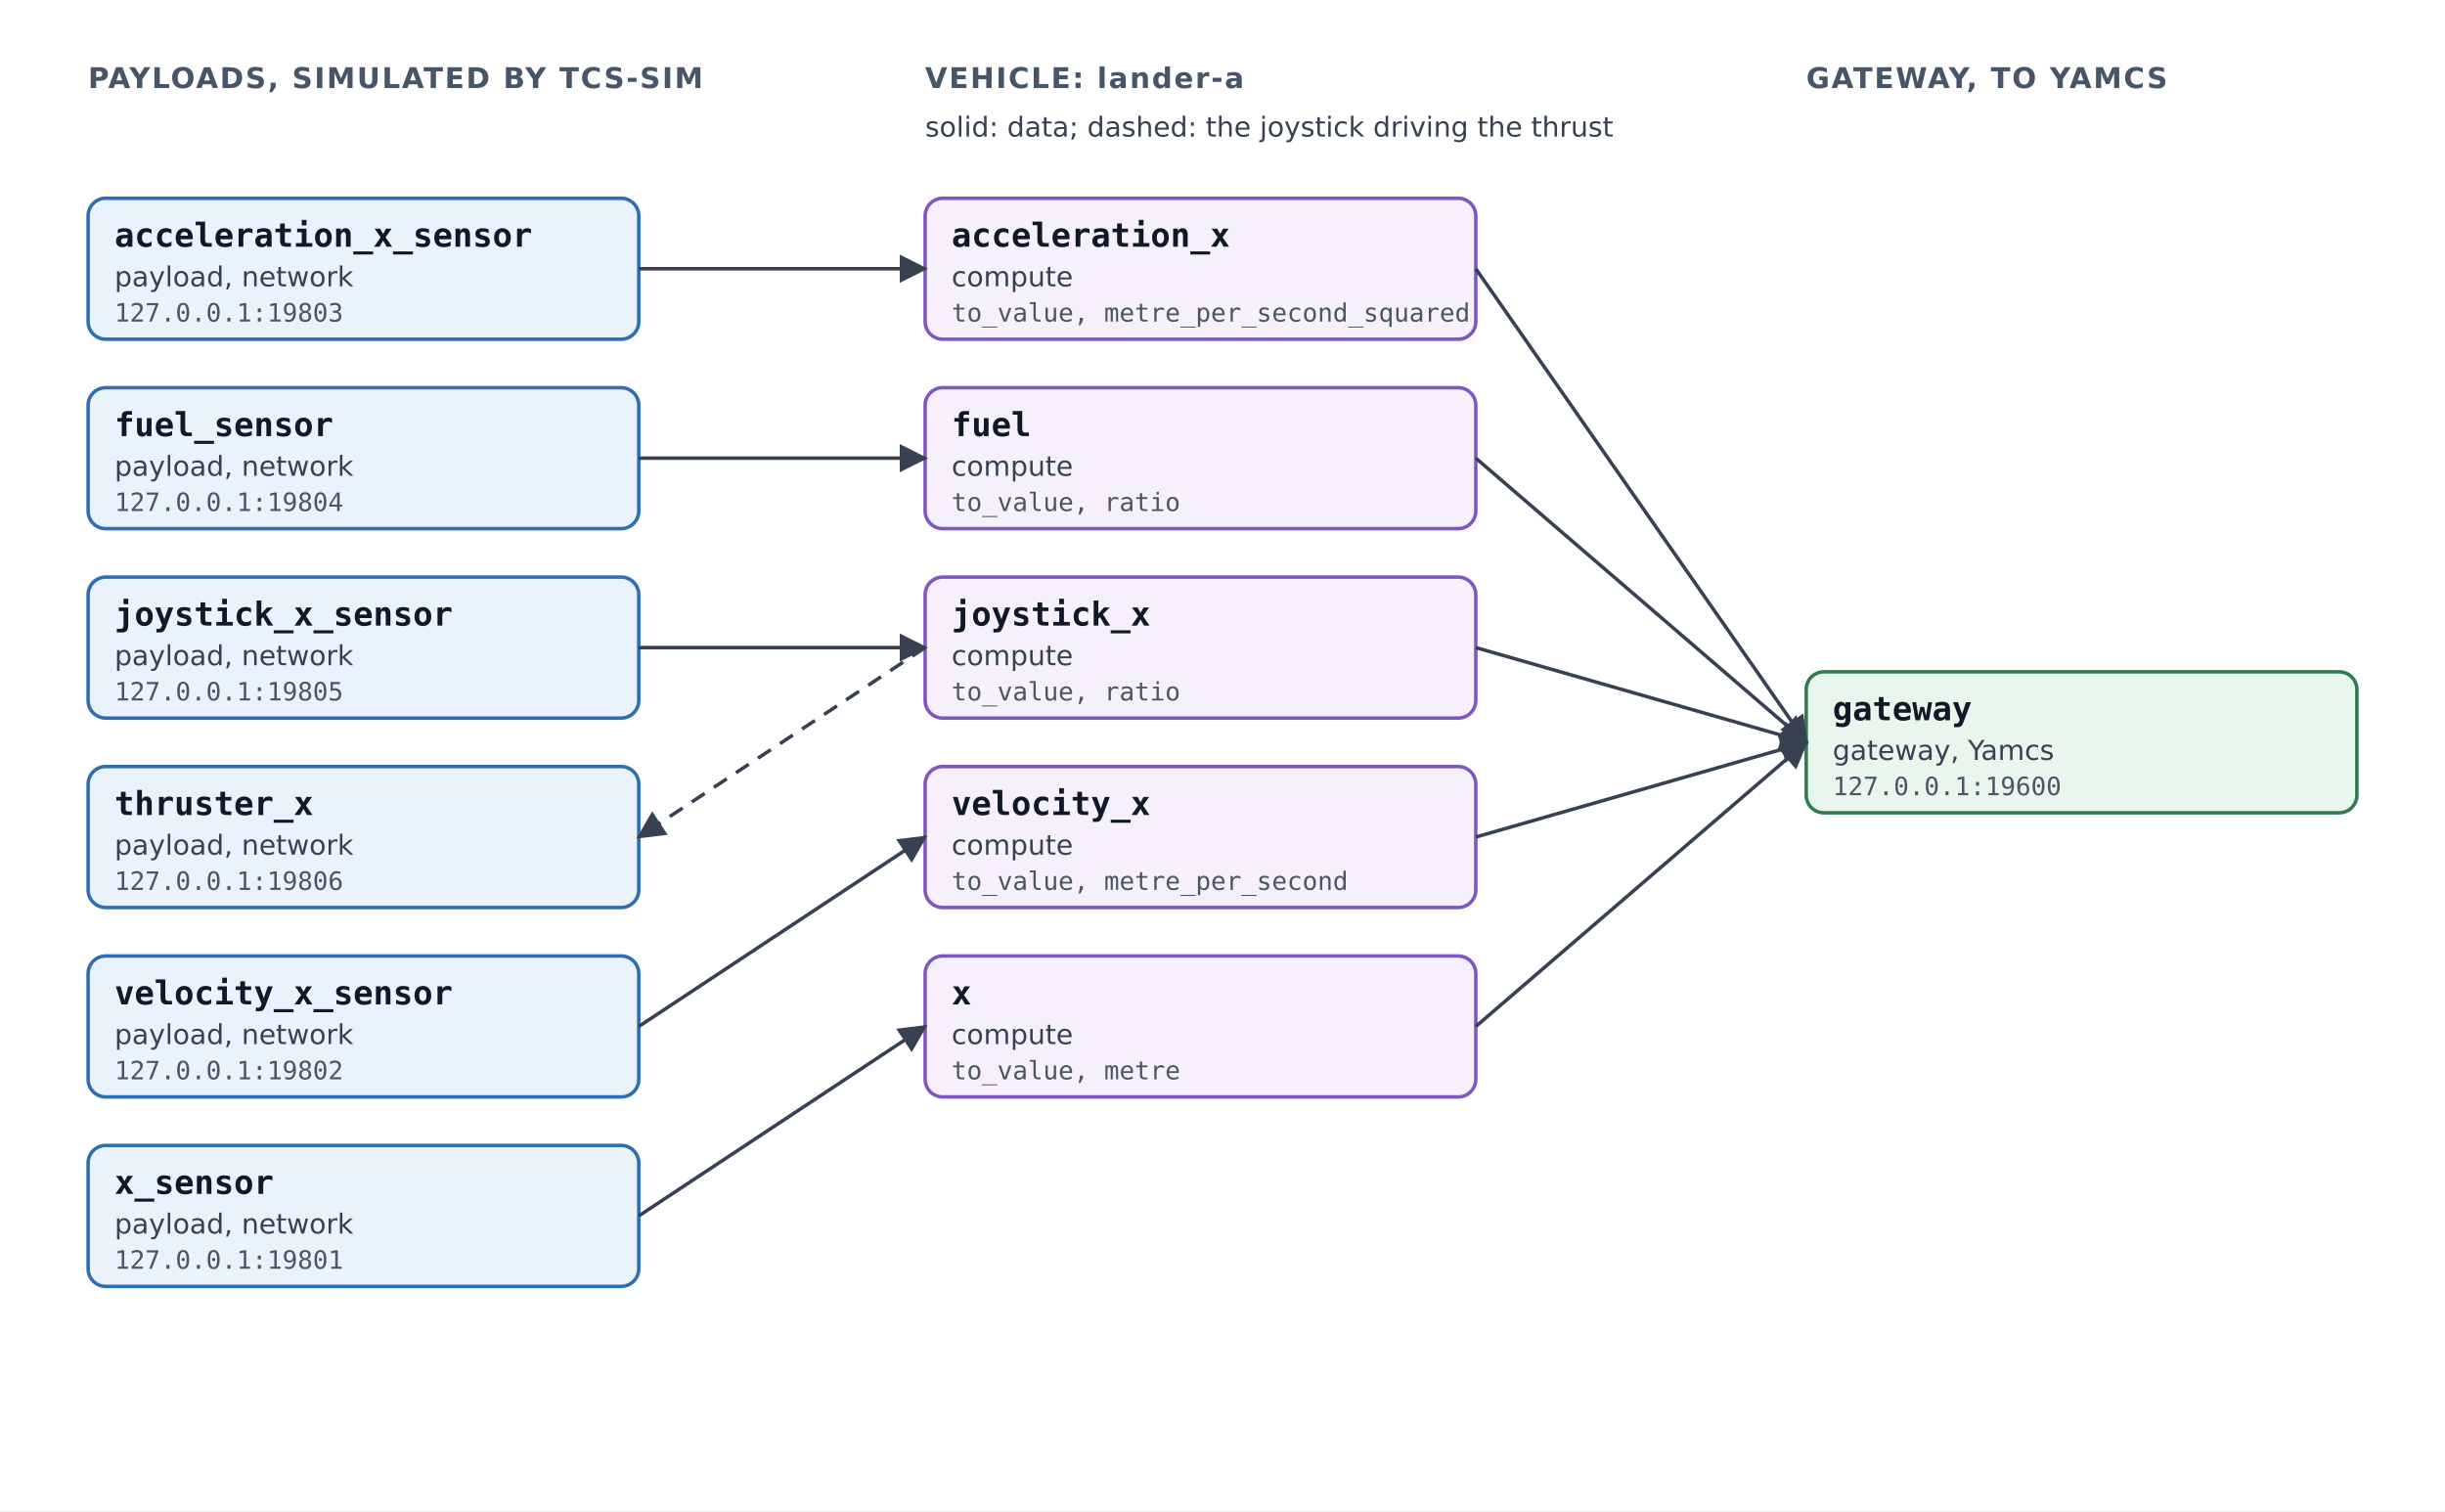
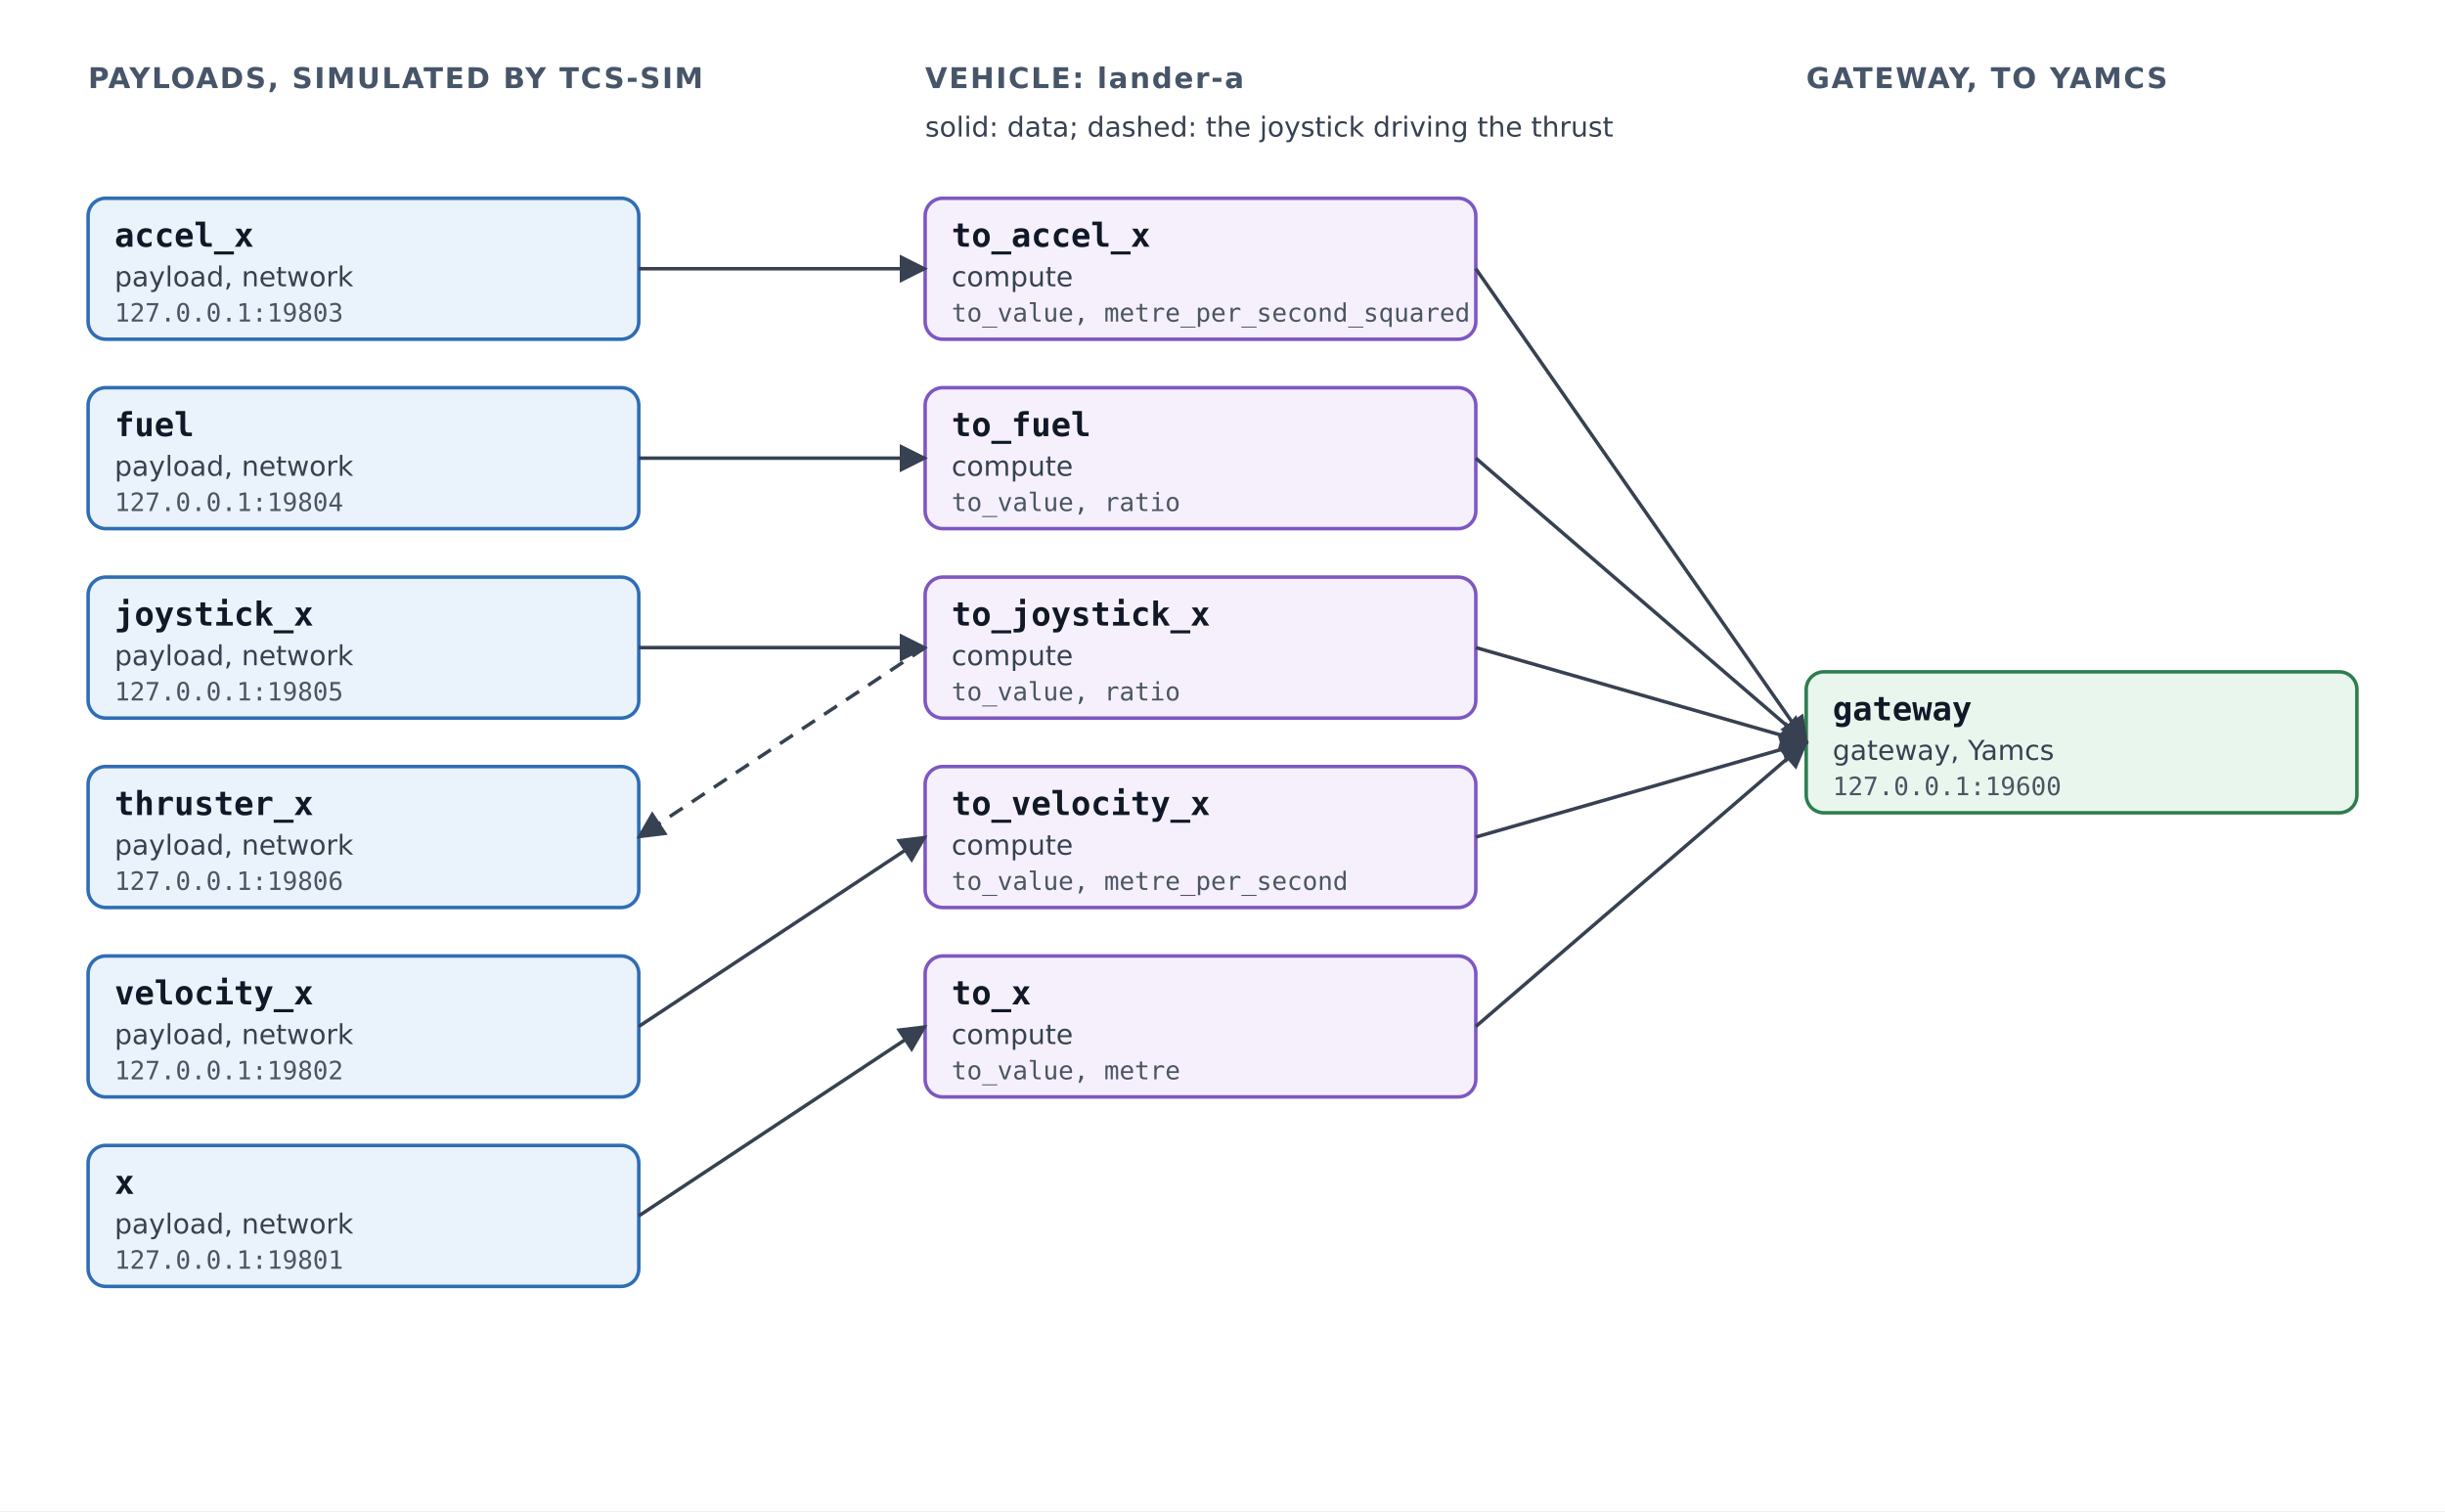
<svg xmlns="http://www.w3.org/2000/svg" width="1110" height="686" viewBox="0 0 1110 686" role="img" aria-labelledby="title desc">
  <defs>
    <style>
      text { font-family: "DejaVu Sans", Helvetica, Arial, sans-serif; fill: #111827; }
      .name { font-family: "DejaVu Sans Mono", Menlo, Consolas, monospace; font-size: 15px; font-weight: bold; }
      .kind { font-size: 12.5px; fill: #374151; }
      .detail { font-family: "DejaVu Sans Mono", Menlo, Consolas, monospace; font-size: 11.5px; fill: #4b5563; }
      .heading { font-size: 13px; font-weight: bold; fill: #475569; letter-spacing: 0.06em; }
      .payload { fill: #eaf2fb; stroke: #2f6db5; stroke-width: 1.6; }
      .vehicle { fill: #f5f0fc; stroke: #7e57c2; stroke-width: 1.6; }
      .gateway { fill: #e9f6ee; stroke: #2e7d4f; stroke-width: 1.6; }
      .link { stroke: #374151; stroke-width: 1.6; }
    </style>
    <marker id="arrow" viewBox="0 0 10 10" refX="9" refY="5" markerWidth="8" markerHeight="8" orient="auto-start-reverse">
      <path d="M 0 0 L 10 5 L 0 10 z" fill="#374151" />
    </marker>
  </defs>
  <rect x="0" y="0" width="1110" height="686" fill="#ffffff" />
  <text class="heading" x="40" y="40">PAYLOADS, SIMULATED BY TCS-SIM</text>
  <text class="heading" x="420" y="40">VEHICLE: lander-a</text>
  <text class="heading" x="820" y="40">GATEWAY, TO YAMCS</text>
  <text class="kind" x="420" y="62">solid: data; dashed: the joystick driving the thrust</text>
  <rect class="payload" x="40" y="90" width="250" height="64" rx="8" />
-   <text class="name" x="52" y="112">acceleration_x_sensor</text>
+   <text class="name" x="52" y="112">accel_x</text>
  <text class="kind" x="52" y="130">payload, network</text>
  <text class="detail" x="52" y="146">127.0.0.1:19803</text>
  <rect class="payload" x="40" y="176" width="250" height="64" rx="8" />
-   <text class="name" x="52" y="198">fuel_sensor</text>
+   <text class="name" x="52" y="198">fuel</text>
  <text class="kind" x="52" y="216">payload, network</text>
  <text class="detail" x="52" y="232">127.0.0.1:19804</text>
  <rect class="payload" x="40" y="262" width="250" height="64" rx="8" />
-   <text class="name" x="52" y="284">joystick_x_sensor</text>
+   <text class="name" x="52" y="284">joystick_x</text>
  <text class="kind" x="52" y="302">payload, network</text>
  <text class="detail" x="52" y="318">127.0.0.1:19805</text>
  <rect class="payload" x="40" y="348" width="250" height="64" rx="8" />
  <text class="name" x="52" y="370">thruster_x</text>
  <text class="kind" x="52" y="388">payload, network</text>
  <text class="detail" x="52" y="404">127.0.0.1:19806</text>
  <rect class="payload" x="40" y="434" width="250" height="64" rx="8" />
-   <text class="name" x="52" y="456">velocity_x_sensor</text>
+   <text class="name" x="52" y="456">velocity_x</text>
  <text class="kind" x="52" y="474">payload, network</text>
  <text class="detail" x="52" y="490">127.0.0.1:19802</text>
  <rect class="payload" x="40" y="520" width="250" height="64" rx="8" />
-   <text class="name" x="52" y="542">x_sensor</text>
+   <text class="name" x="52" y="542">x</text>
  <text class="kind" x="52" y="560">payload, network</text>
  <text class="detail" x="52" y="576">127.0.0.1:19801</text>
  <rect class="vehicle" x="420" y="90" width="250" height="64" rx="8" />
-   <text class="name" x="432" y="112">acceleration_x</text>
+   <text class="name" x="432" y="112">to_accel_x</text>
  <text class="kind" x="432" y="130">compute</text>
  <text class="detail" x="432" y="146">to_value, metre_per_second_squared</text>
  <rect class="vehicle" x="420" y="176" width="250" height="64" rx="8" />
-   <text class="name" x="432" y="198">fuel</text>
+   <text class="name" x="432" y="198">to_fuel</text>
  <text class="kind" x="432" y="216">compute</text>
  <text class="detail" x="432" y="232">to_value, ratio</text>
  <rect class="vehicle" x="420" y="262" width="250" height="64" rx="8" />
-   <text class="name" x="432" y="284">joystick_x</text>
+   <text class="name" x="432" y="284">to_joystick_x</text>
  <text class="kind" x="432" y="302">compute</text>
  <text class="detail" x="432" y="318">to_value, ratio</text>
  <rect class="vehicle" x="420" y="348" width="250" height="64" rx="8" />
-   <text class="name" x="432" y="370">velocity_x</text>
+   <text class="name" x="432" y="370">to_velocity_x</text>
  <text class="kind" x="432" y="388">compute</text>
  <text class="detail" x="432" y="404">to_value, metre_per_second</text>
  <rect class="vehicle" x="420" y="434" width="250" height="64" rx="8" />
-   <text class="name" x="432" y="456">x</text>
+   <text class="name" x="432" y="456">to_x</text>
  <text class="kind" x="432" y="474">compute</text>
  <text class="detail" x="432" y="490">to_value, metre</text>
  <rect class="gateway" x="820" y="305.0" width="250" height="64" rx="8" />
  <text class="name" x="832" y="327.0">gateway</text>
  <text class="kind" x="832" y="345.0">gateway, Yamcs</text>
  <text class="detail" x="832" y="361.0">127.0.0.1:19600</text>
  <line class="link" x1="670" y1="122" x2="820" y2="337" marker-end="url(#arrow)" />
  <line class="link" x1="290" y1="122" x2="420" y2="122" marker-end="url(#arrow)" />
  <line class="link" x1="670" y1="208" x2="820" y2="337" marker-end="url(#arrow)" />
  <line class="link" x1="290" y1="208" x2="420" y2="208" marker-end="url(#arrow)" />
  <line class="link" x1="420" y1="294" x2="290" y2="380" marker-end="url(#arrow)" stroke-dasharray="7 5" />
  <line class="link" x1="670" y1="294" x2="820" y2="337" marker-end="url(#arrow)" />
  <line class="link" x1="290" y1="294" x2="420" y2="294" marker-end="url(#arrow)" />
  <line class="link" x1="670" y1="380" x2="820" y2="337" marker-end="url(#arrow)" />
  <line class="link" x1="290" y1="466" x2="420" y2="380" marker-end="url(#arrow)" />
  <line class="link" x1="670" y1="466" x2="820" y2="337" marker-end="url(#arrow)" />
  <line class="link" x1="290" y1="552" x2="420" y2="466" marker-end="url(#arrow)" />
</svg>
